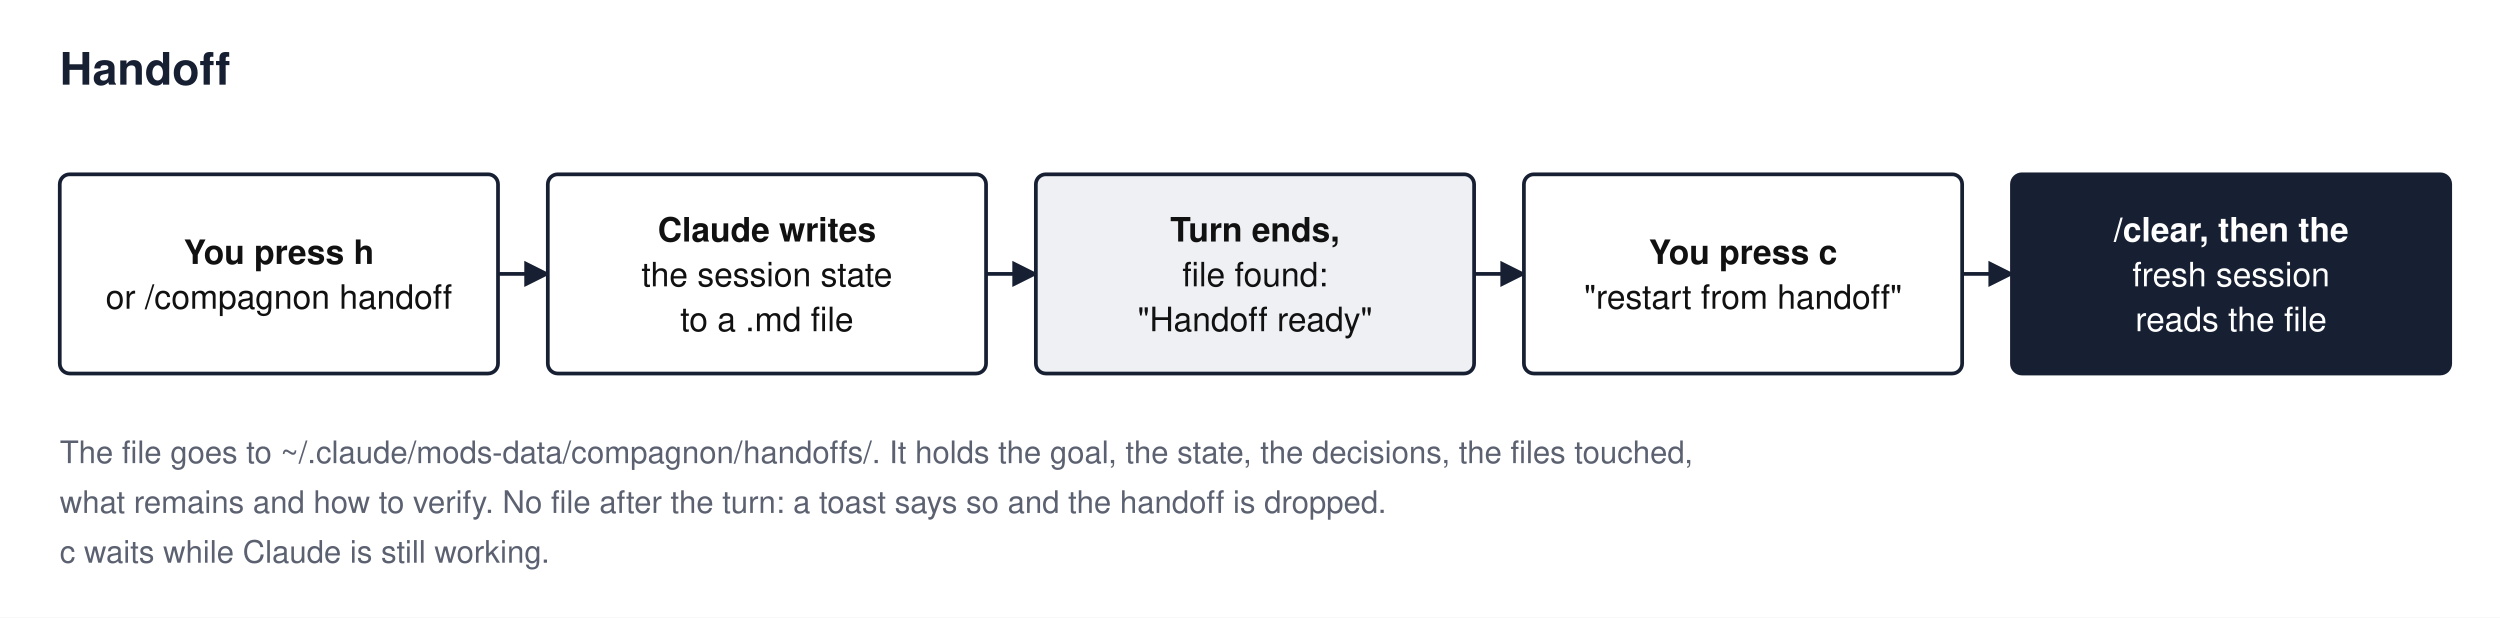
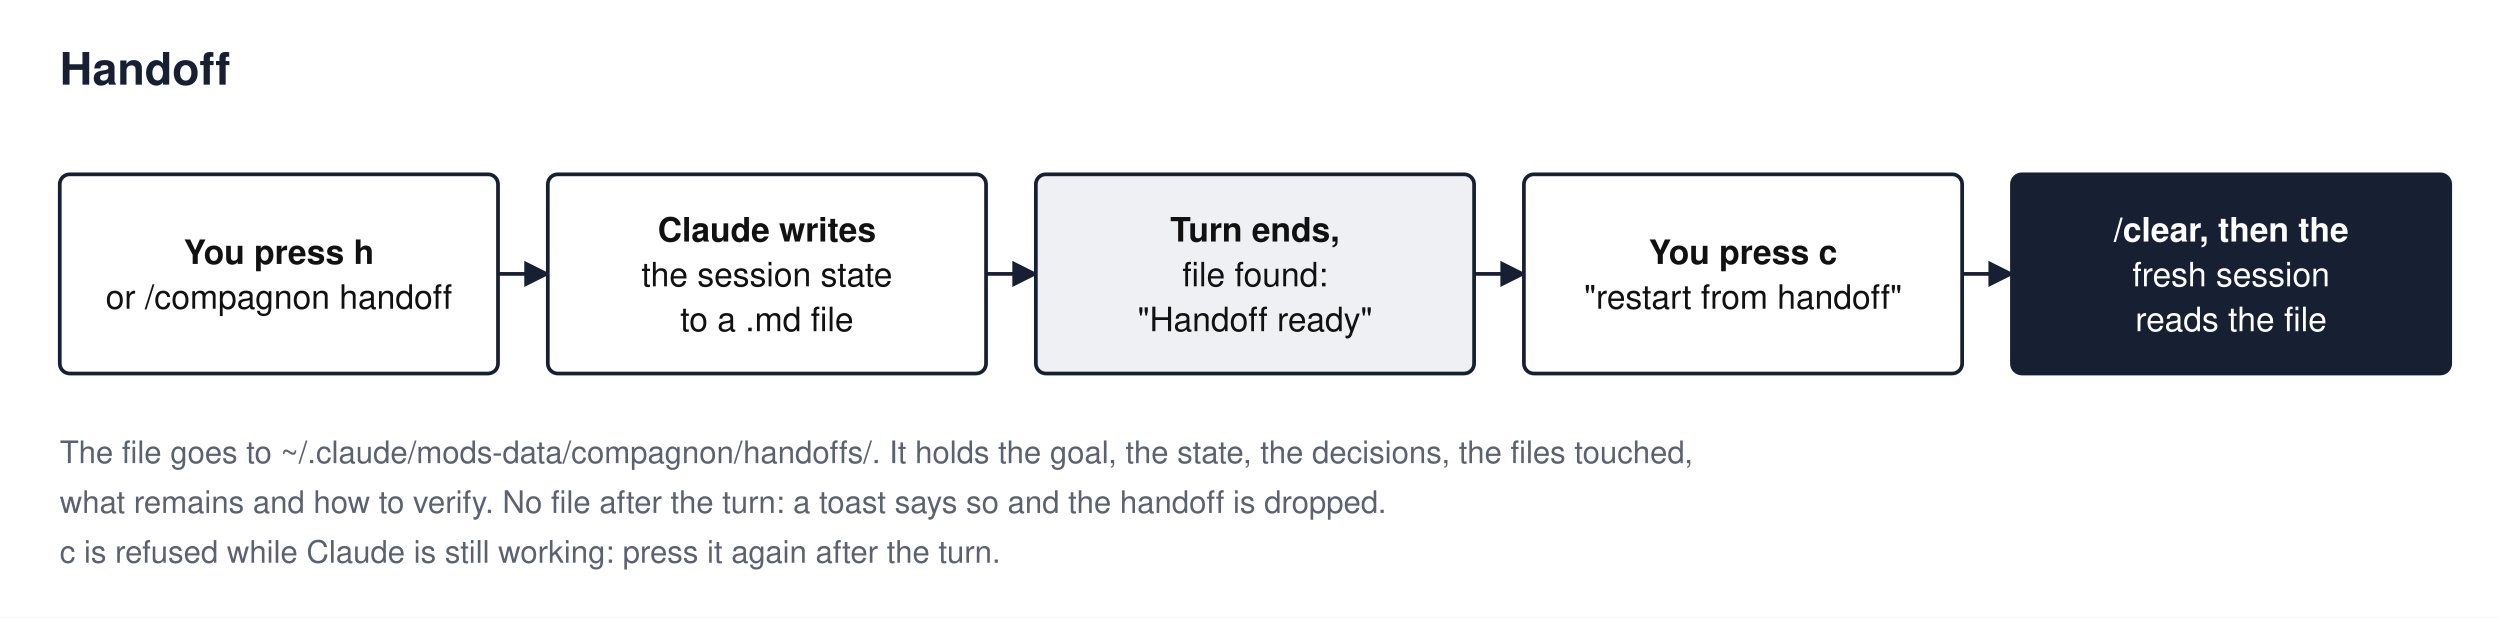
<svg xmlns="http://www.w3.org/2000/svg" width="1004" height="248" viewBox="0 0 1004 248" role="img" aria-label="Handoff">
  <defs>
    <marker id="a" viewBox="0 0 10 10" refX="9" refY="5" markerWidth="7" markerHeight="7" orient="auto-start-reverse">
      <path d="M0,0 L10,5 L0,10 z" fill="#172033" />
    </marker>
  </defs>
  <rect width="1004" height="248" fill="#ffffff" />
  <text x="24" y="34" font-family="'Segoe UI', Helvetica, Arial, sans-serif" font-size="18" fill="#172033" font-weight="600" text-anchor="start">Handoff</text>
  <rect x="24" y="70" width="176" height="80" rx="4" fill="#ffffff" stroke="#172033" stroke-width="1.5" />
  <text x="112.0" y="106.0" font-family="'Segoe UI', Helvetica, Arial, sans-serif" font-size="13.5" fill="#111111" font-weight="600" text-anchor="middle">You press h</text>
  <text x="112.0" y="124.0" font-family="'Segoe UI', Helvetica, Arial, sans-serif" font-size="13.5" fill="#111111" font-weight="normal" text-anchor="middle">or /compagnon handoff</text>
  <path d="M200,110 L220,110" fill="none" stroke="#172033" stroke-width="1.5" marker-end="url(#a)" />
  <rect x="220" y="70" width="176" height="80" rx="4" fill="#ffffff" stroke="#172033" stroke-width="1.5" />
  <text x="308.0" y="97.0" font-family="'Segoe UI', Helvetica, Arial, sans-serif" font-size="13.5" fill="#111111" font-weight="600" text-anchor="middle">Claude writes</text>
  <text x="308.0" y="115.0" font-family="'Segoe UI', Helvetica, Arial, sans-serif" font-size="13.5" fill="#111111" font-weight="normal" text-anchor="middle">the session state</text>
  <text x="308.0" y="133.0" font-family="'Segoe UI', Helvetica, Arial, sans-serif" font-size="13.5" fill="#111111" font-weight="normal" text-anchor="middle">to a .md file</text>
  <path d="M396,110 L416,110" fill="none" stroke="#172033" stroke-width="1.5" marker-end="url(#a)" />
  <rect x="416" y="70" width="176" height="80" rx="4" fill="#eef0f4" stroke="#172033" stroke-width="1.5" />
  <text x="504.0" y="97.0" font-family="'Segoe UI', Helvetica, Arial, sans-serif" font-size="13.5" fill="#111111" font-weight="600" text-anchor="middle">Turn ends,</text>
  <text x="504.0" y="115.0" font-family="'Segoe UI', Helvetica, Arial, sans-serif" font-size="13.5" fill="#111111" font-weight="normal" text-anchor="middle">file found:</text>
  <text x="504.0" y="133.0" font-family="'Segoe UI', Helvetica, Arial, sans-serif" font-size="13.5" fill="#111111" font-weight="normal" text-anchor="middle">"Handoff ready"</text>
  <path d="M592,110 L612,110" fill="none" stroke="#172033" stroke-width="1.5" marker-end="url(#a)" />
  <rect x="612" y="70" width="176" height="80" rx="4" fill="#ffffff" stroke="#172033" stroke-width="1.5" />
  <text x="700.0" y="106.0" font-family="'Segoe UI', Helvetica, Arial, sans-serif" font-size="13.5" fill="#111111" font-weight="600" text-anchor="middle">You press c</text>
  <text x="700.0" y="124.0" font-family="'Segoe UI', Helvetica, Arial, sans-serif" font-size="13.5" fill="#111111" font-weight="normal" text-anchor="middle">"restart from handoff"</text>
  <path d="M788,110 L808,110" fill="none" stroke="#172033" stroke-width="1.5" marker-end="url(#a)" />
  <rect x="808" y="70" width="176" height="80" rx="4" fill="#172033" stroke="#172033" stroke-width="1.5" />
  <text x="896.0" y="97.0" font-family="'Segoe UI', Helvetica, Arial, sans-serif" font-size="13.5" fill="#ffffff" font-weight="600" text-anchor="middle">/clear, then the</text>
  <text x="896.0" y="115.0" font-family="'Segoe UI', Helvetica, Arial, sans-serif" font-size="13.5" fill="#ffffff" font-weight="normal" text-anchor="middle">fresh session</text>
  <text x="896.0" y="133.0" font-family="'Segoe UI', Helvetica, Arial, sans-serif" font-size="13.5" fill="#ffffff" font-weight="normal" text-anchor="middle">reads the file</text>
  <text x="24" y="186" font-family="'Segoe UI', Helvetica, Arial, sans-serif" font-size="12.5" fill="#5b6170" font-weight="normal" text-anchor="start">The file goes to ~/.claude/mods-data/compagnon/handoffs/. It holds the goal, the state, the decisions, the files touched,</text>
  <text x="24" y="206" font-family="'Segoe UI', Helvetica, Arial, sans-serif" font-size="12.5" fill="#5b6170" font-weight="normal" text-anchor="start">what remains and how to verify. No file after the turn: a toast says so and the handoff is dropped.</text>
-   <text x="24" y="226" font-family="'Segoe UI', Helvetica, Arial, sans-serif" font-size="12.5" fill="#5b6170" font-weight="normal" text-anchor="start">c waits while Claude is still working.</text>
+   <text x="24" y="226" font-family="'Segoe UI', Helvetica, Arial, sans-serif" font-size="12.5" fill="#5b6170" font-weight="normal" text-anchor="start">c is refused while Claude is still working: press it again after the turn.</text>
</svg>
